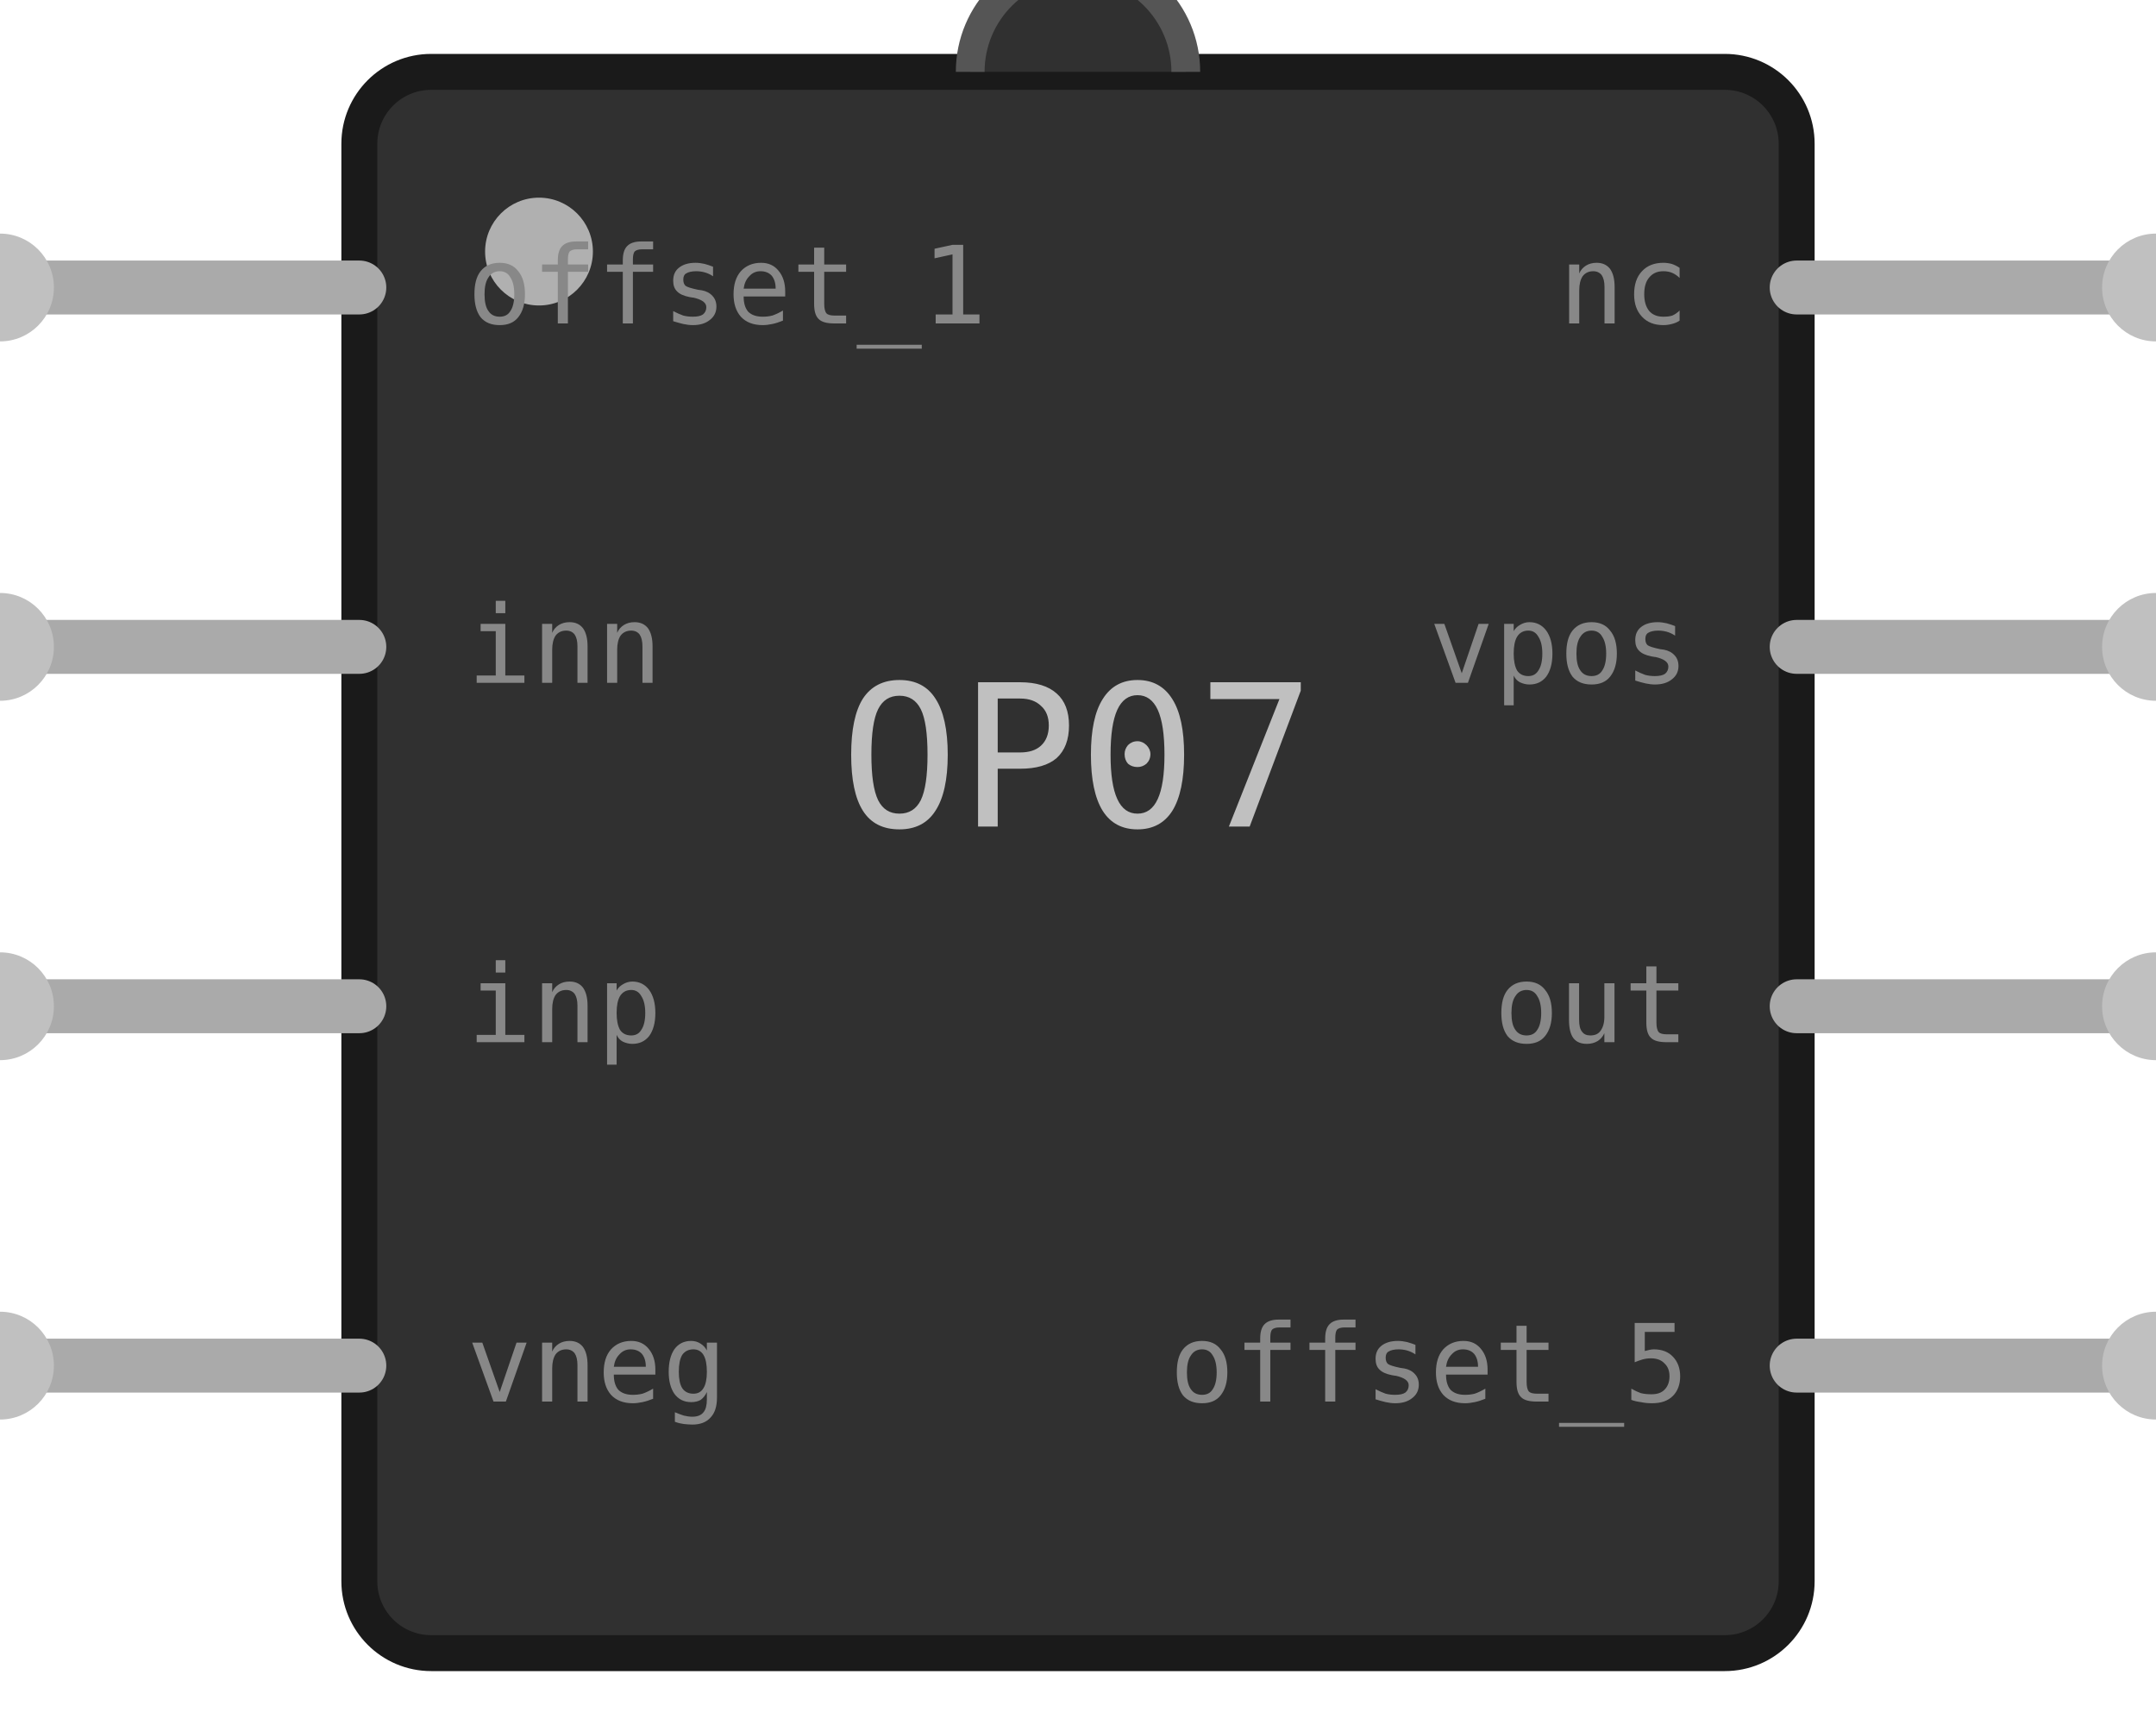
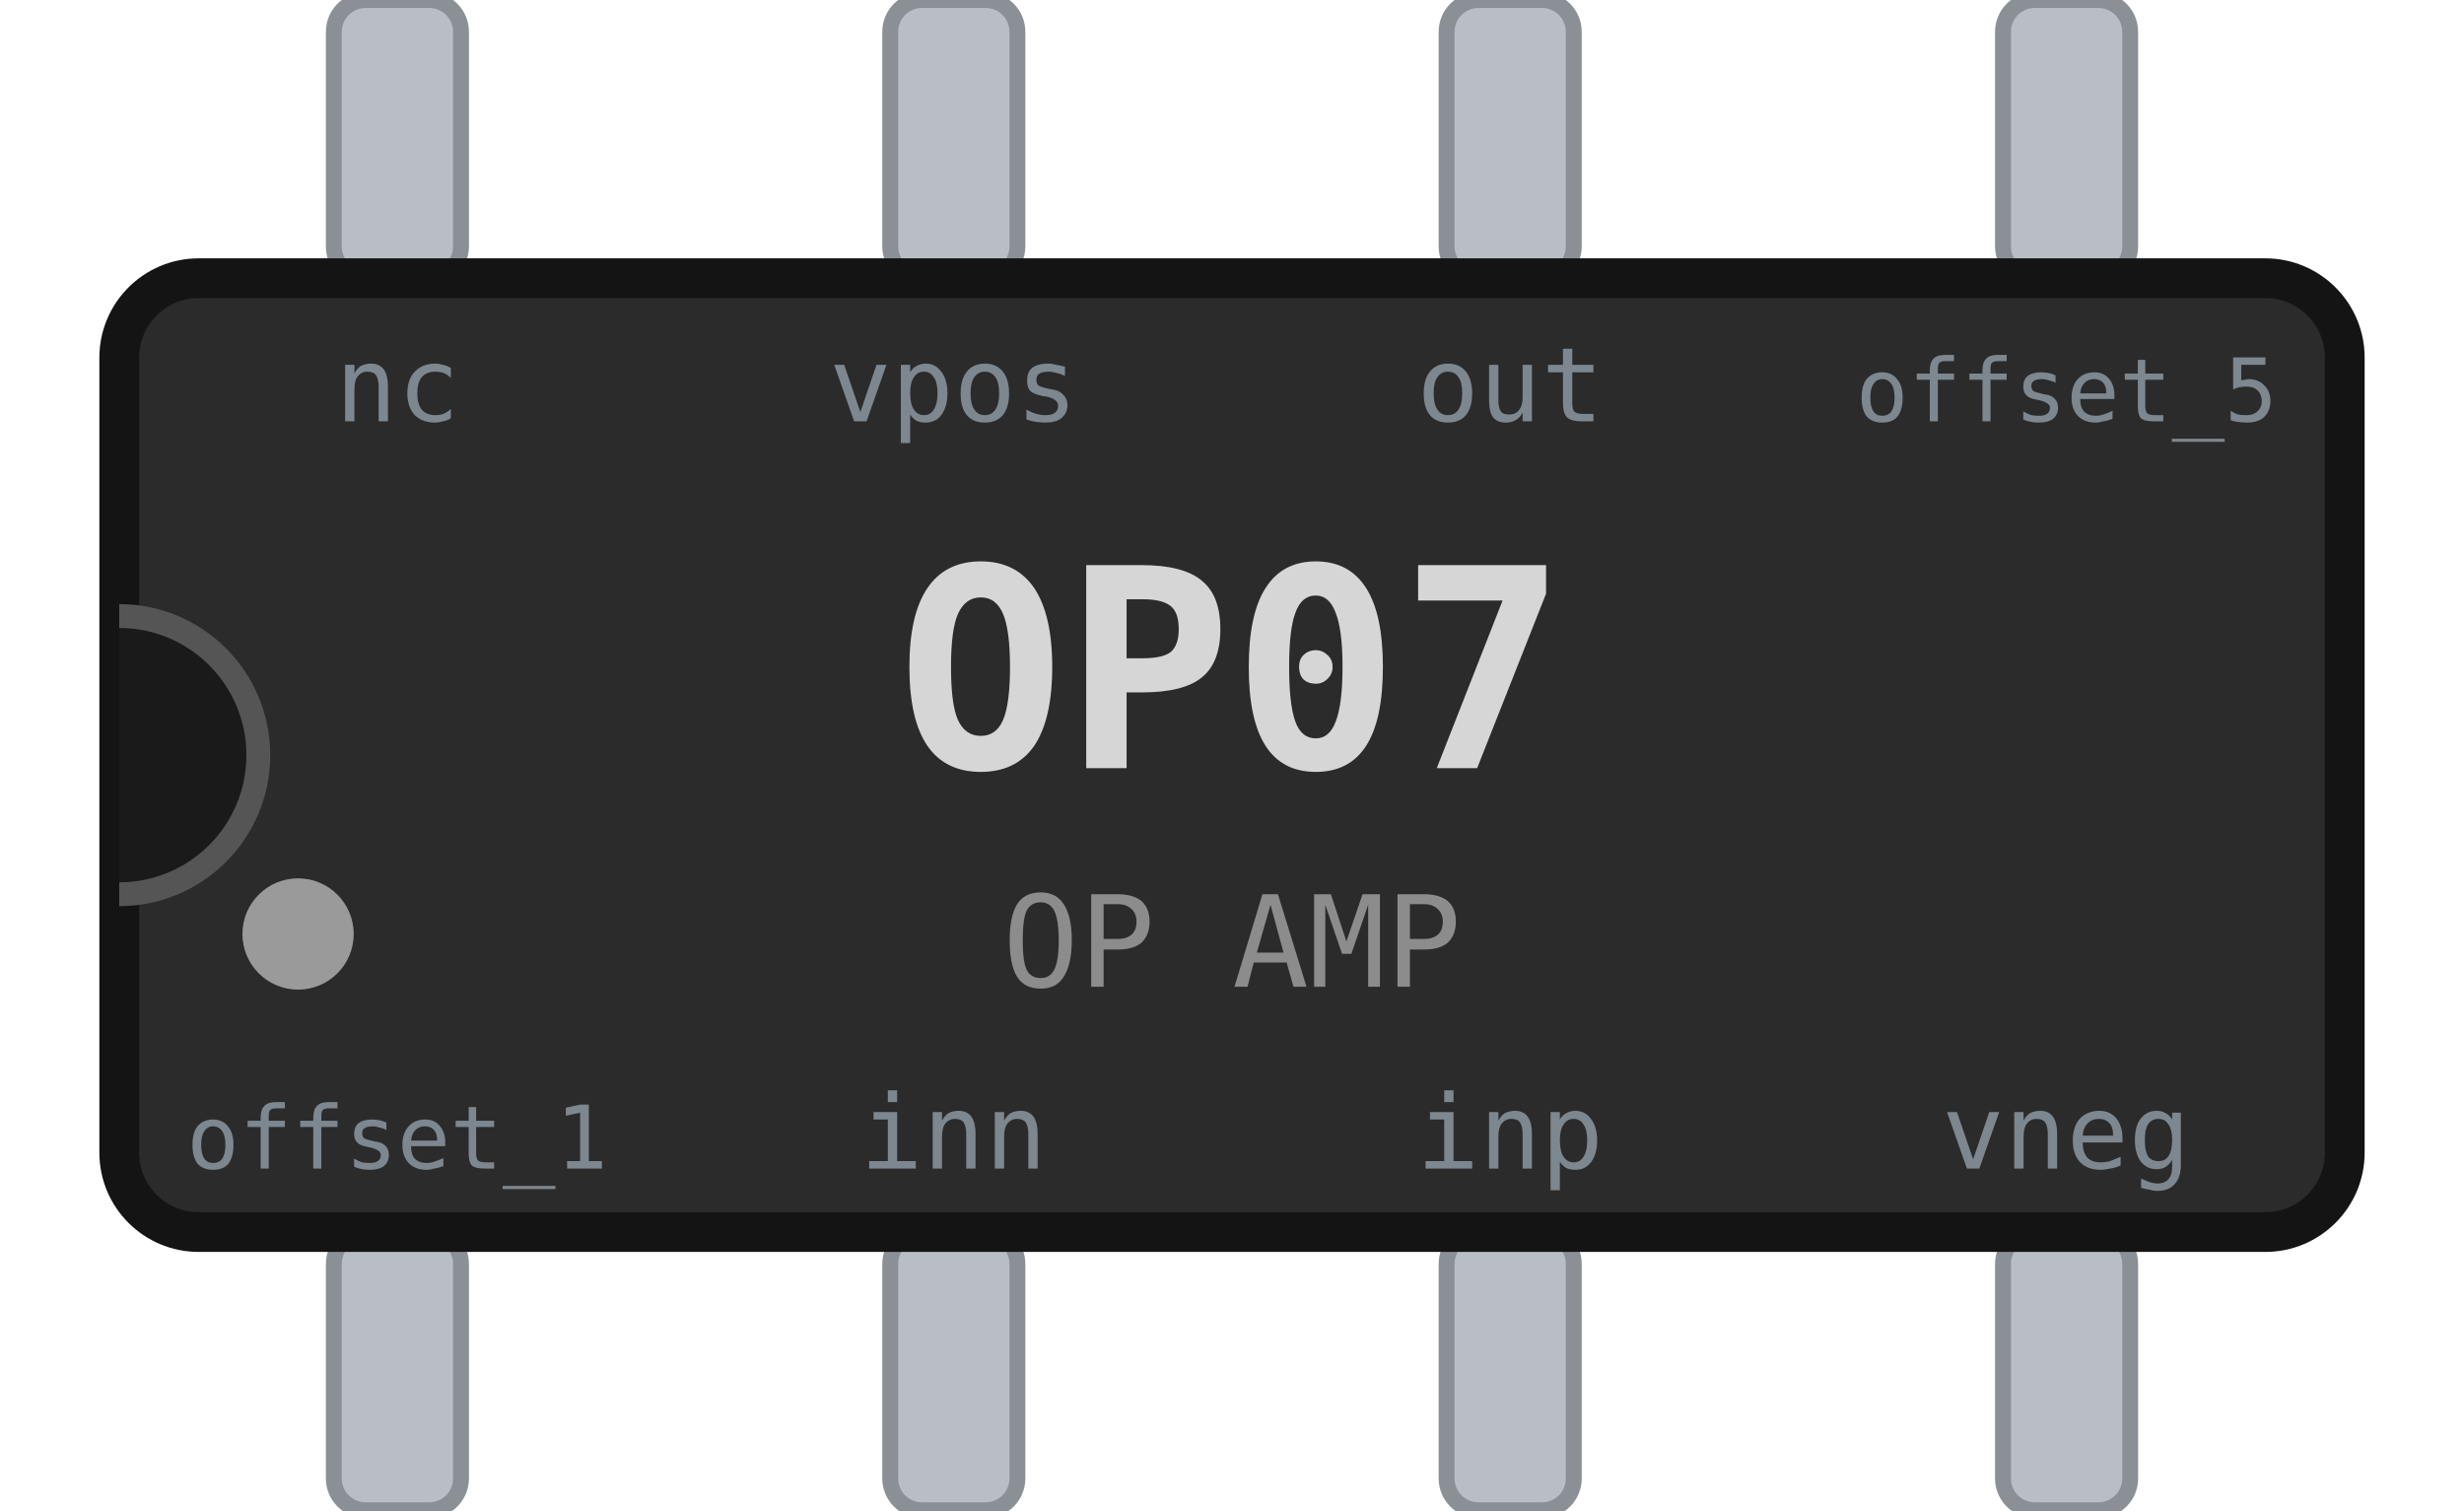
- <svg xmlns="http://www.w3.org/2000/svg" viewBox="0 0 60 48" width="60" height="48">
-   <rect x="10" y="2" width="40" height="44" rx="2" fill="#303030" stroke="#1a1a1a" stroke-width="1" />
-   <path d="M27 2 A3 3 0 0 1 33 2" fill="#303030" stroke="#555" stroke-width="0.8" />
-   <circle cx="15" cy="7" r="1.5" fill="#b0b0b0" />
-   <text x="30" y="23" text-anchor="middle" font-family="monospace" font-size="5.5" fill="#c0c0c0">OP07</text>
-   <line x1="0" y1="8" x2="10" y2="8" stroke="#aaa" stroke-width="1.5" stroke-linecap="round" />
-   <circle cx="0" cy="8" r="1.5" fill="#c0c0c0" />
-   <text x="13" y="9" font-family="monospace" font-size="3" fill="#888">offset_1</text>
-   <line x1="0" y1="18" x2="10" y2="18" stroke="#aaa" stroke-width="1.5" stroke-linecap="round" />
-   <circle cx="0" cy="18" r="1.5" fill="#c0c0c0" />
-   <text x="13" y="19" font-family="monospace" font-size="3" fill="#888">inn</text>
-   <line x1="0" y1="28" x2="10" y2="28" stroke="#aaa" stroke-width="1.5" stroke-linecap="round" />
-   <circle cx="0" cy="28" r="1.5" fill="#c0c0c0" />
-   <text x="13" y="29" font-family="monospace" font-size="3" fill="#888">inp</text>
-   <line x1="0" y1="38" x2="10" y2="38" stroke="#aaa" stroke-width="1.5" stroke-linecap="round" />
-   <circle cx="0" cy="38" r="1.5" fill="#c0c0c0" />
-   <text x="13" y="39" font-family="monospace" font-size="3" fill="#888">vneg</text>
-   <line x1="50" y1="38" x2="60" y2="38" stroke="#aaa" stroke-width="1.5" stroke-linecap="round" />
-   <circle cx="60" cy="38" r="1.5" fill="#c0c0c0" />
-   <text x="47" y="39" text-anchor="end" font-family="monospace" font-size="3" fill="#888">offset_5</text>
-   <line x1="50" y1="28" x2="60" y2="28" stroke="#aaa" stroke-width="1.5" stroke-linecap="round" />
-   <circle cx="60" cy="28" r="1.5" fill="#c0c0c0" />
-   <text x="47" y="29" text-anchor="end" font-family="monospace" font-size="3" fill="#888">out</text>
-   <line x1="50" y1="18" x2="60" y2="18" stroke="#aaa" stroke-width="1.5" stroke-linecap="round" />
-   <circle cx="60" cy="18" r="1.5" fill="#c0c0c0" />
-   <text x="47" y="19" text-anchor="end" font-family="monospace" font-size="3" fill="#888">vpos</text>
-   <line x1="50" y1="8" x2="60" y2="8" stroke="#aaa" stroke-width="1.5" stroke-linecap="round" />
-   <circle cx="60" cy="8" r="1.5" fill="#c0c0c0" />
-   <text x="47" y="9" text-anchor="end" font-family="monospace" font-size="3" fill="#888">nc</text>
+ <svg xmlns="http://www.w3.org/2000/svg" viewBox="0 0 62 38" width="62" height="38">
+   <rect x="8.4" y="31" width="3.2" height="7" rx="0.8" fill="#b8bec4" stroke="#8a9096" stroke-width="0.4" />
+   <rect x="22.4" y="31" width="3.2" height="7" rx="0.8" fill="#b8bec4" stroke="#8a9096" stroke-width="0.4" />
+   <rect x="36.4" y="31" width="3.2" height="7" rx="0.8" fill="#b8bec4" stroke="#8a9096" stroke-width="0.4" />
+   <rect x="50.4" y="31" width="3.2" height="7" rx="0.8" fill="#b8bec4" stroke="#8a9096" stroke-width="0.4" />
+   <rect x="50.4" y="0" width="3.2" height="7" rx="0.8" fill="#b8bec4" stroke="#8a9096" stroke-width="0.4" />
+   <rect x="36.4" y="0" width="3.2" height="7" rx="0.8" fill="#b8bec4" stroke="#8a9096" stroke-width="0.4" />
+   <rect x="22.4" y="0" width="3.2" height="7" rx="0.8" fill="#b8bec4" stroke="#8a9096" stroke-width="0.4" />
+   <rect x="8.4" y="0" width="3.2" height="7" rx="0.8" fill="#b8bec4" stroke="#8a9096" stroke-width="0.4" />
+   <rect x="3" y="7" width="56" height="24" rx="2" fill="#2b2b2b" stroke="#141414" stroke-width="1" />
+   <path d="M3 15.5 A3.5 3.5 0 0 1 3 22.5" fill="#1a1a1a" stroke="#555" stroke-width="0.6" />
+   <circle cx="7.5" cy="23.5" r="1.4" fill="#9a9a9a" />
+   <text x="31" y="19.33" text-anchor="middle" font-family="monospace" font-size="7" font-weight="bold" fill="#d6d6d6">OP07</text>
+   <text x="31" y="24.83" text-anchor="middle" font-family="monospace" font-size="3.2" fill="#8c8c8c">OP AMP</text>
+   <text x="10" y="29.4" text-anchor="middle" font-family="monospace" font-size="2.2" fill="#7d8790">offset_1</text>
+   <text x="24" y="29.4" text-anchor="middle" font-family="monospace" font-size="2.6" fill="#7d8790">inn</text>
+   <text x="38" y="29.4" text-anchor="middle" font-family="monospace" font-size="2.6" fill="#7d8790">inp</text>
+   <text x="52" y="29.4" text-anchor="middle" font-family="monospace" font-size="2.6" fill="#7d8790">vneg</text>
+   <text x="52" y="10.6" text-anchor="middle" font-family="monospace" font-size="2.2" fill="#7d8790">offset_5</text>
+   <text x="38" y="10.6" text-anchor="middle" font-family="monospace" font-size="2.6" fill="#7d8790">out</text>
+   <text x="24" y="10.6" text-anchor="middle" font-family="monospace" font-size="2.6" fill="#7d8790">vpos</text>
+   <text x="10" y="10.6" text-anchor="middle" font-family="monospace" font-size="2.6" fill="#7d8790">nc</text>
</svg>
